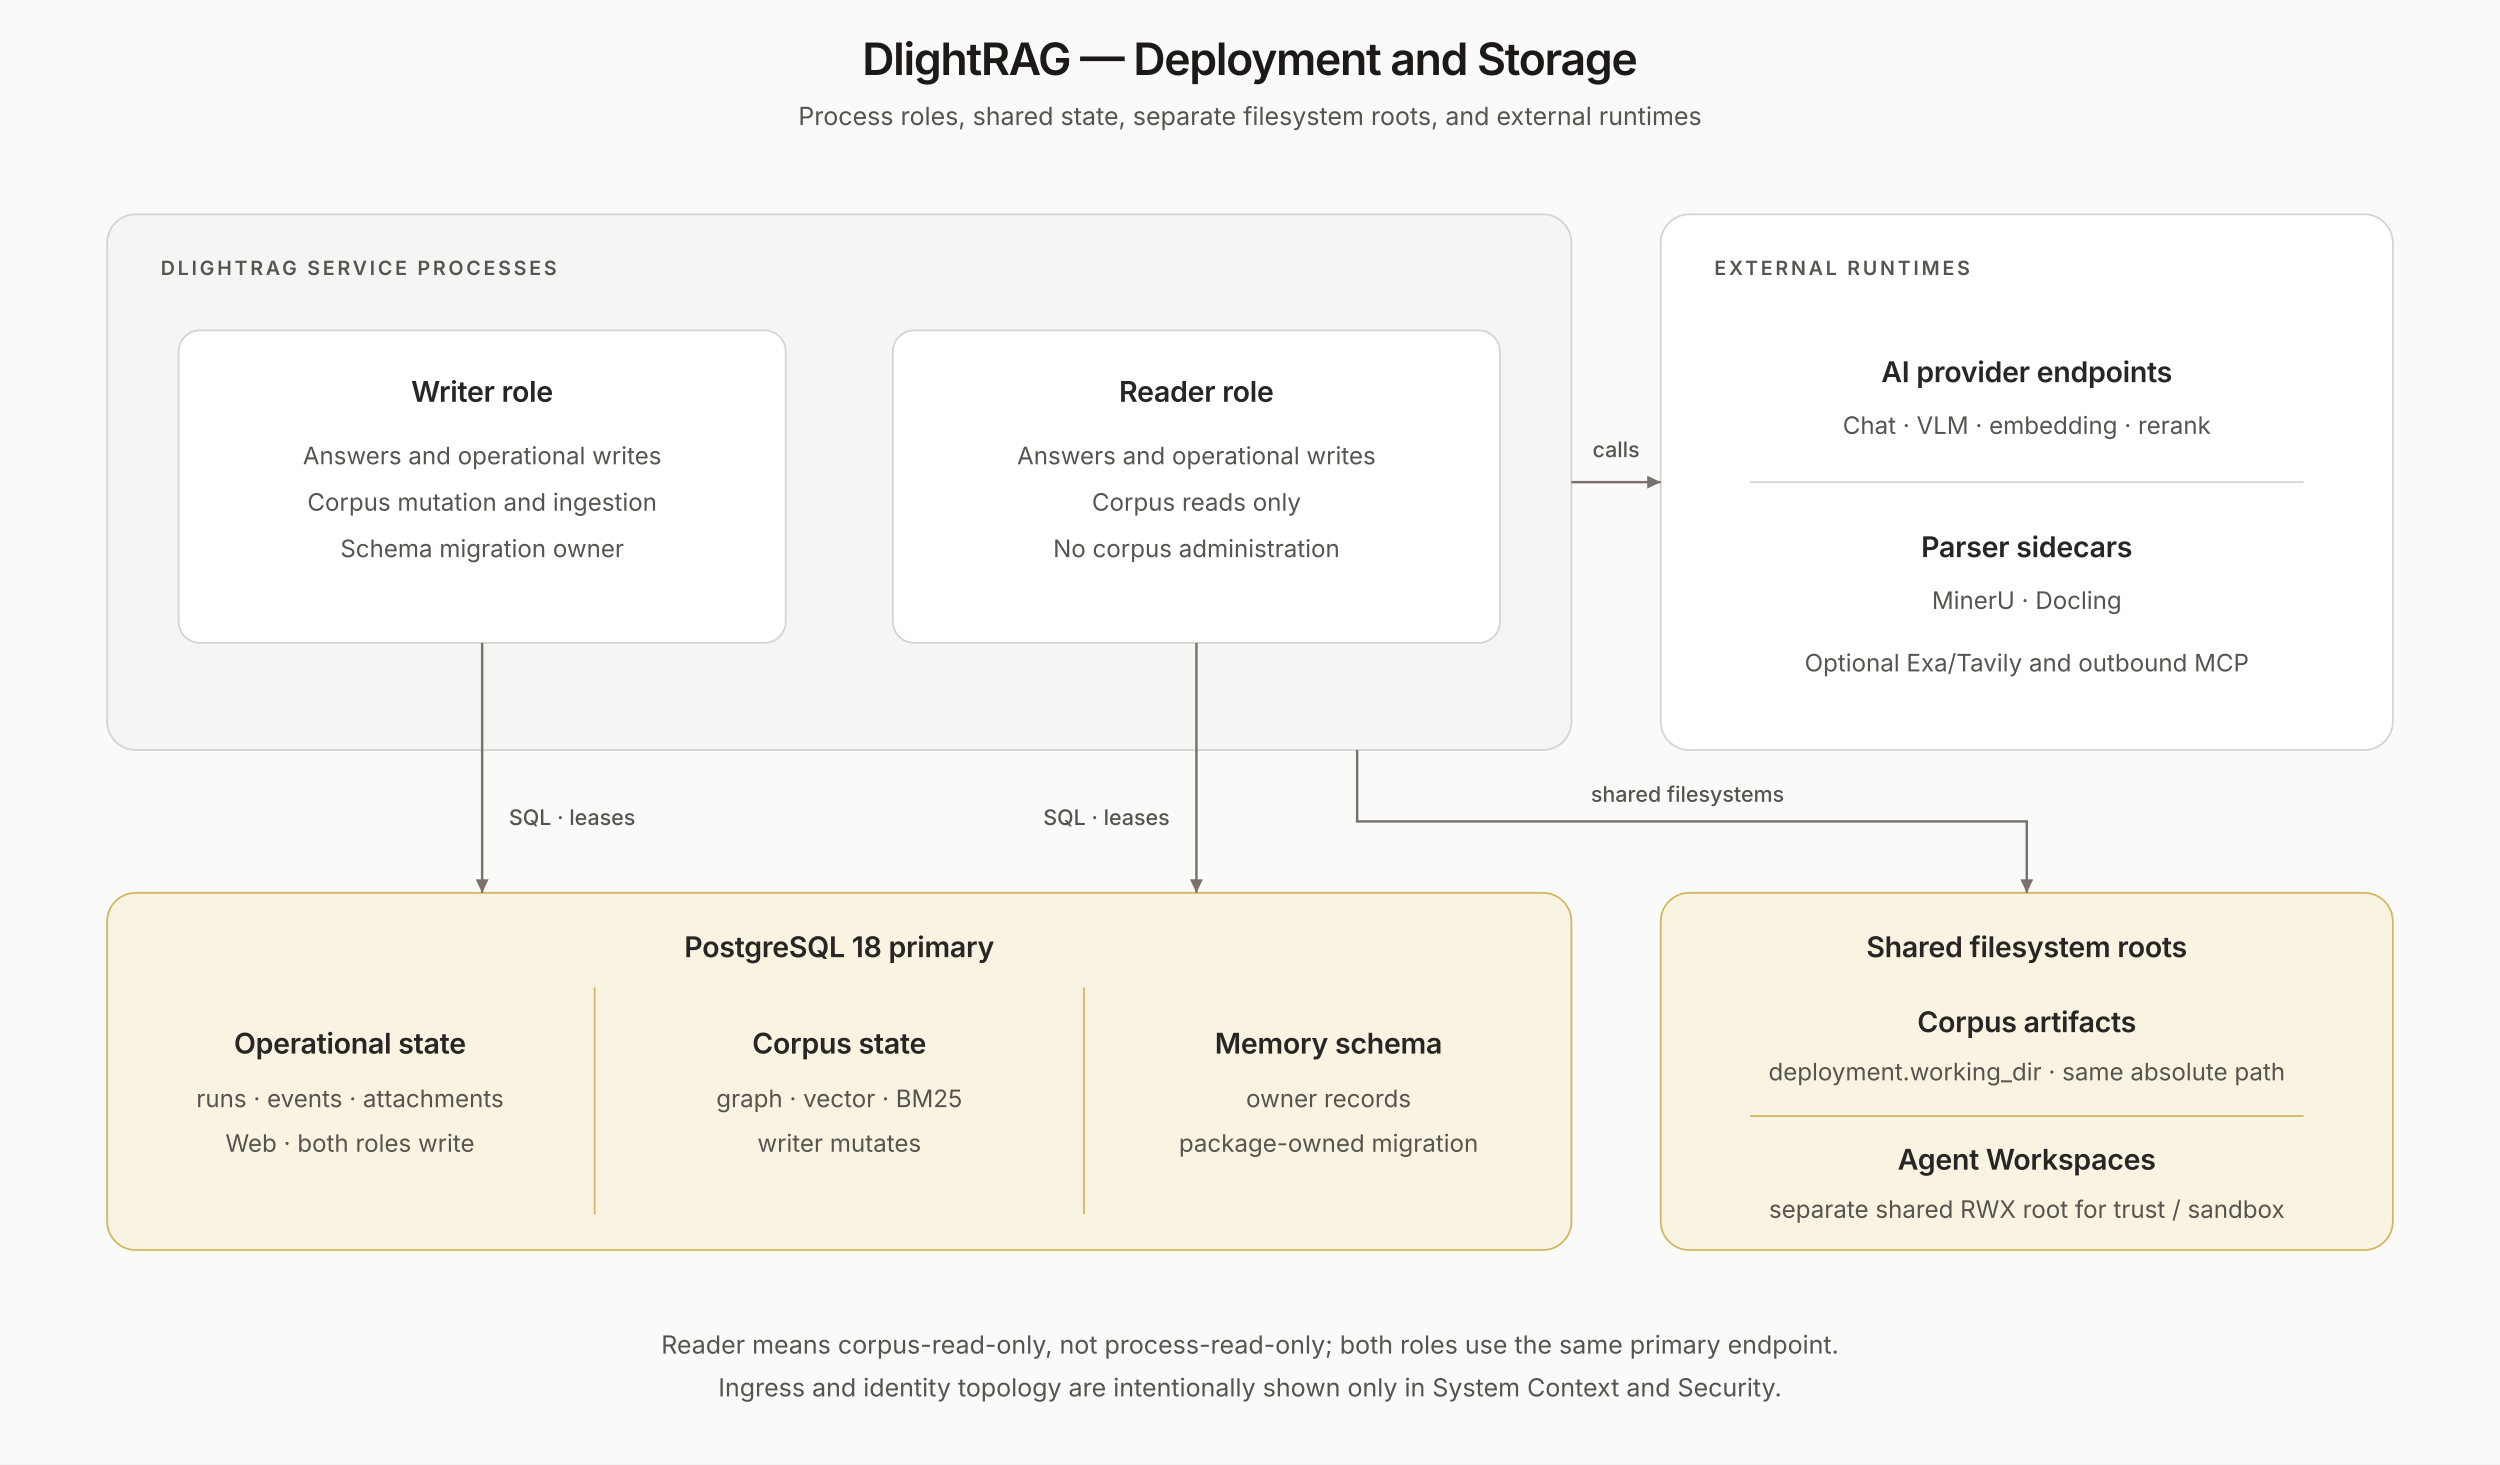
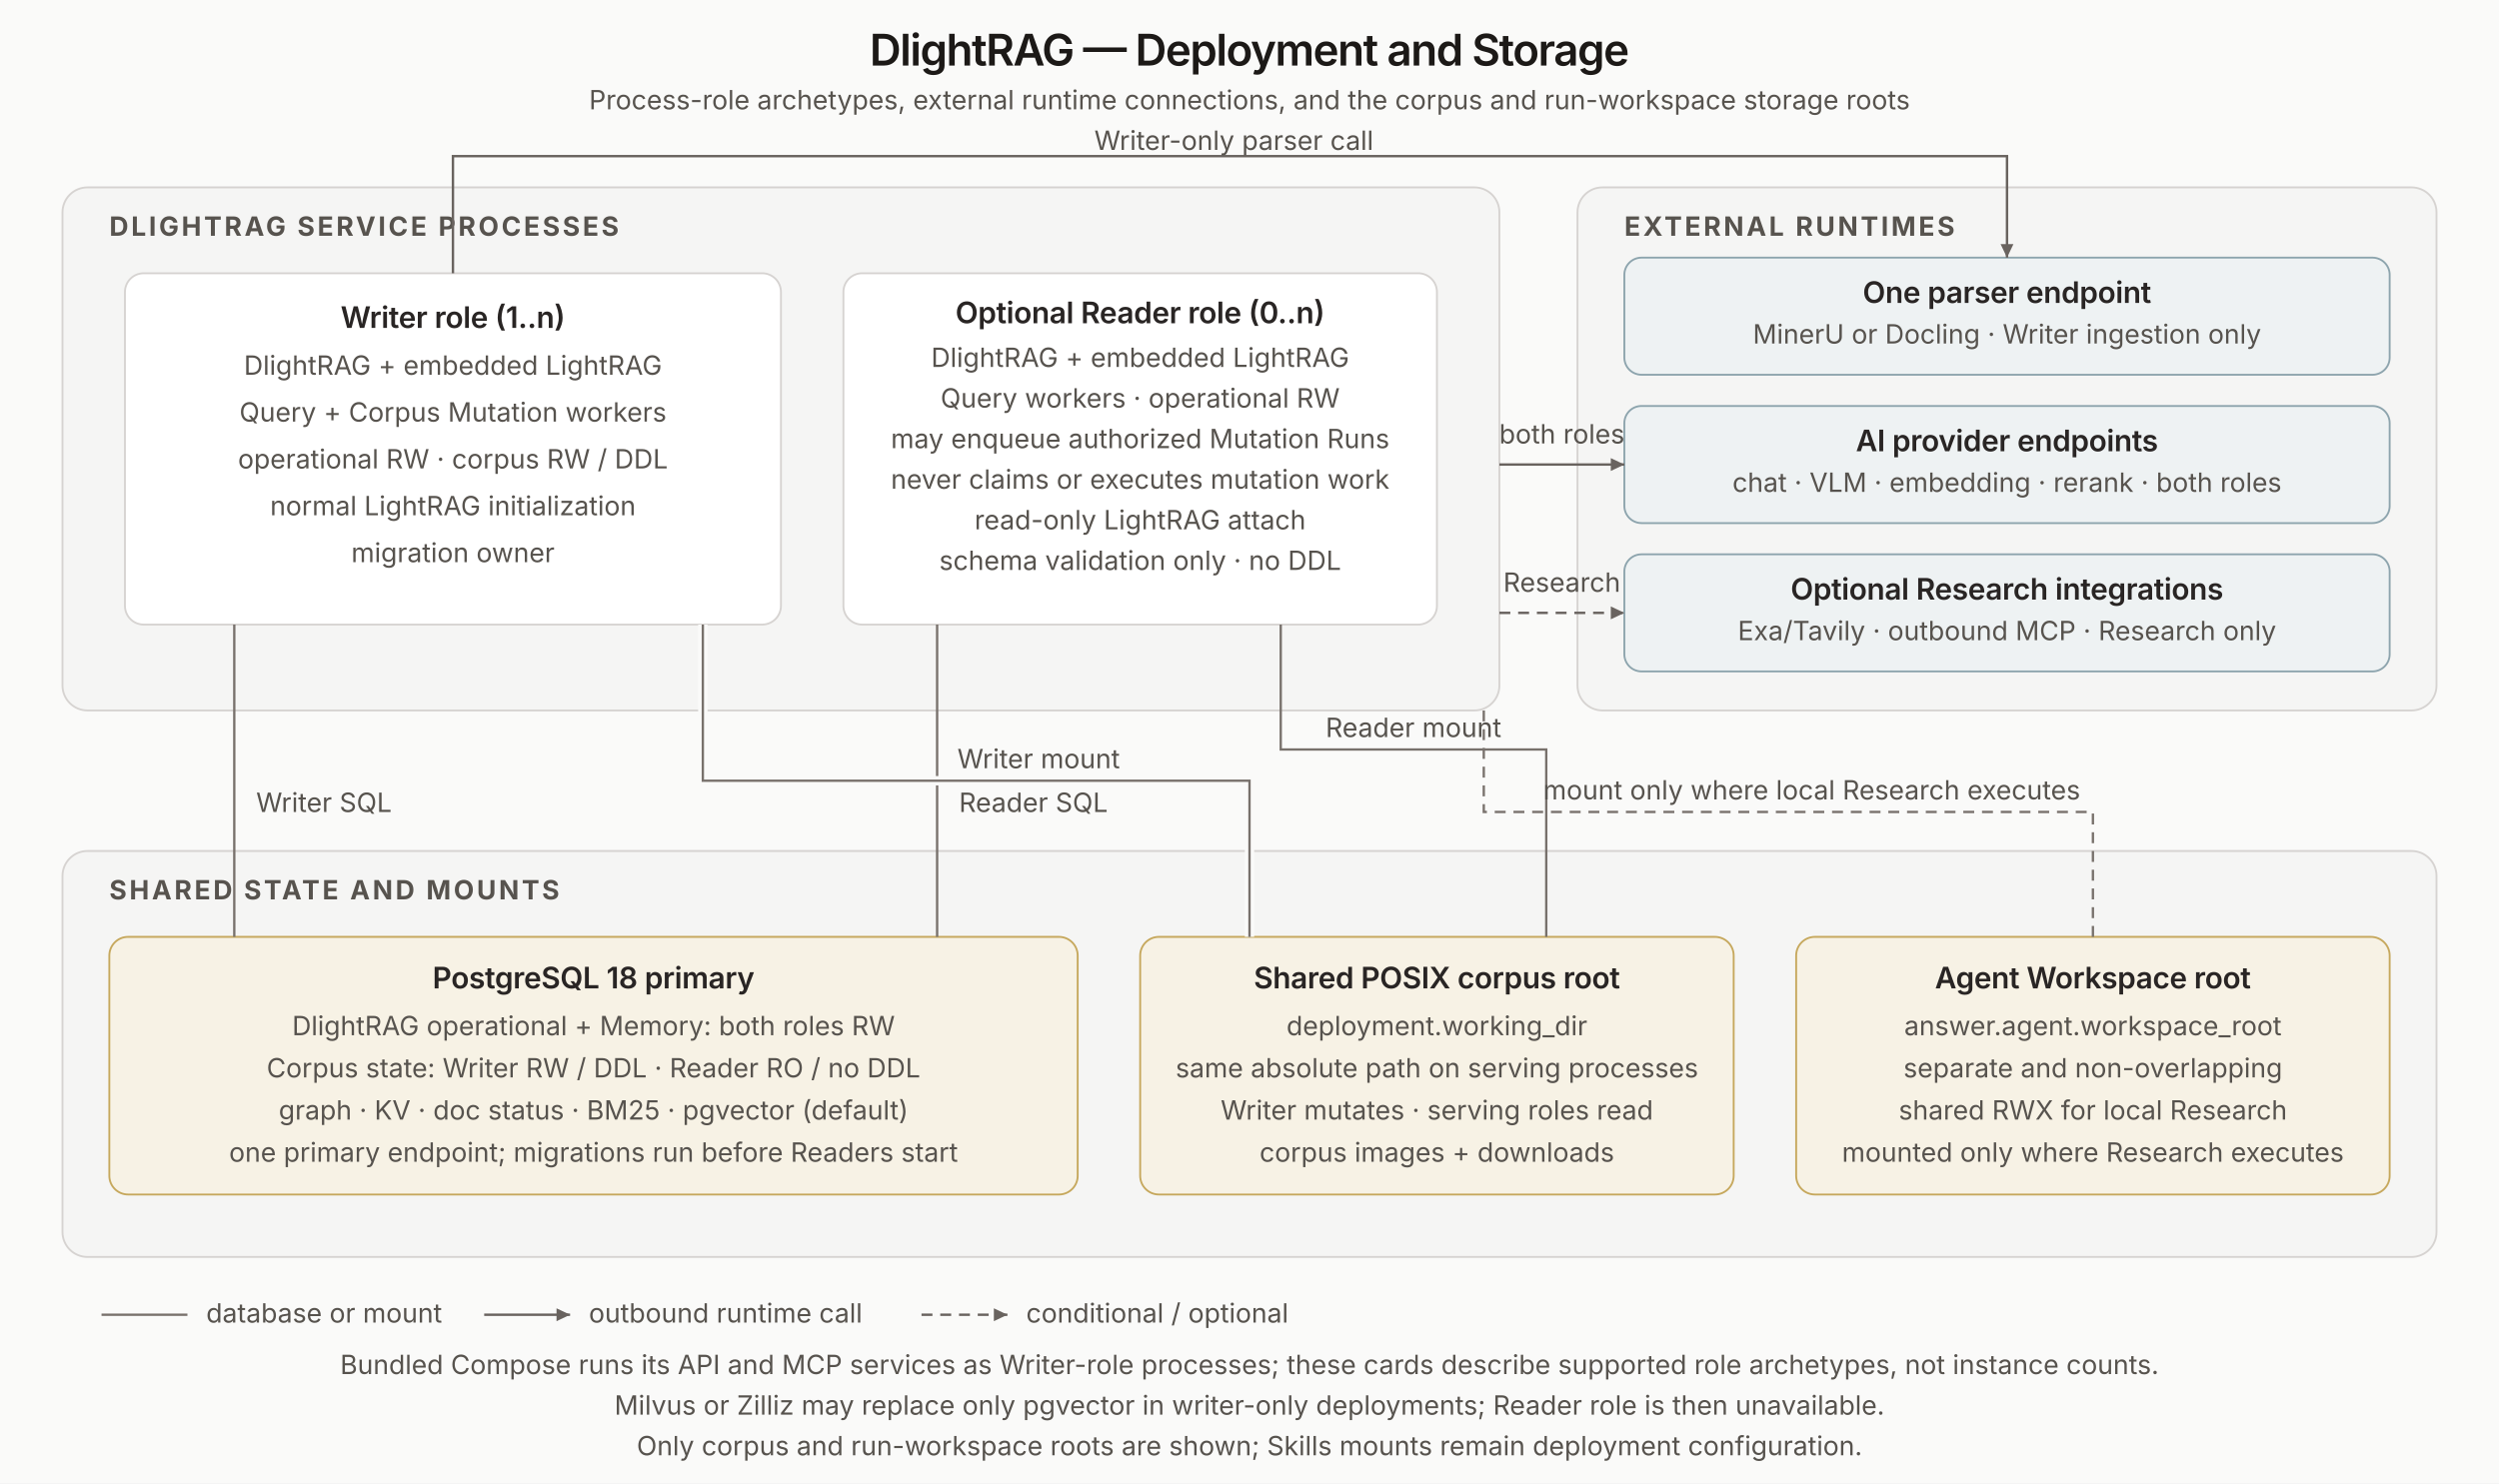
- <svg xmlns="http://www.w3.org/2000/svg" width="1400" height="820" viewBox="0 0 1400 820" role="img" aria-labelledby="title description">
+ <svg xmlns="http://www.w3.org/2000/svg" width="1600" height="950" viewBox="0 0 1600 950" role="img" aria-labelledby="deployment-title deployment-description">
  <defs>
-     <marker id="arrow" viewBox="0 0 10 10" refX="8" refY="5" markerWidth="7" markerHeight="7" orient="auto-start-reverse">
+     <marker id="deployment-arrow" viewBox="0 0 10 10" refX="8" refY="5" markerWidth="7" markerHeight="7" orient="auto">
      <path d="M 0 1.2 L 8 5 L 0 8.8 z" class="arrow-head" />
    </marker>
    <style>
      :root { color-scheme: light dark; }
      .canvas { fill: #fafaf9; }
-       .heading { fill: #1c1917; font: 600 25px ui-sans-serif, system-ui, -apple-system, "Segoe UI", sans-serif; letter-spacing: -0.03em; }
-       .subtitle, .note { fill: #57534e; font: 400 14px ui-sans-serif, system-ui, -apple-system, "Segoe UI", sans-serif; }
-       .group-title { fill: #57534e; font: 600 11px ui-sans-serif, system-ui, -apple-system, "Segoe UI", sans-serif; letter-spacing: 0.14em; }
-       .node-title { fill: #292524; font: 600 16px ui-sans-serif, system-ui, -apple-system, "Segoe UI", sans-serif; letter-spacing: -0.01em; }
-       .node-copy { fill: #57534e; font: 400 13.5px ui-sans-serif, system-ui, -apple-system, "Segoe UI", sans-serif; }
-       .edge-label { fill: #57534e; font: 500 12px ui-sans-serif, system-ui, -apple-system, "Segoe UI", sans-serif; }
-       .process-group { fill: #f5f5f4; stroke: #d6d3d1; stroke-width: 1; }
-       .process, .external { fill: #fff; stroke: #d6d3d1; stroke-width: 1; }
-       .store { fill: #f7de9d; fill-opacity: 0.24; stroke: #d2b661; stroke-width: 1; }
-       .divider { stroke: #d2b661; stroke-width: 1; }
-       .external-divider { stroke: #d6d3d1; stroke-width: 1; }
-       .edge { fill: none; stroke: #78716c; stroke-width: 1.35; marker-end: url(#arrow); }
-       .arrow-head { fill: #78716c; }
+       .group { fill: #f5f5f4; stroke: #d6d3d1; stroke-width: 1.2; }
+       .process { fill: #fff; stroke: #d6d3d1; stroke-width: 1.2; }
+       .store { fill: #f7f2e5; stroke: #c6a85d; stroke-width: 1.2; }
+       .external { fill: #eef2f3; stroke: #8da4ad; stroke-width: 1.2; }
+       .heading { fill: #1c1917; font: 600 28px ui-sans-serif, system-ui, -apple-system, "Segoe UI", sans-serif; letter-spacing: -0.03em; }
+       .subtitle, .note, .legend, .edge-label { fill: #57534e; font: 400 17px ui-sans-serif, system-ui, -apple-system, "Segoe UI", sans-serif; }
+       .group-title { fill: #57534e; font: 650 17px ui-sans-serif, system-ui, -apple-system, "Segoe UI", sans-serif; letter-spacing: 0.1em; }
+       .node-title { fill: #292524; font: 600 19px ui-sans-serif, system-ui, -apple-system, "Segoe UI", sans-serif; letter-spacing: -0.01em; }
+       .node-copy { fill: #57534e; font: 400 17px ui-sans-serif, system-ui, -apple-system, "Segoe UI", sans-serif; }
+       .connection { fill: none; stroke: #78716c; stroke-width: 1.5; }
+       .conditional-connection { fill: none; stroke: #78716c; stroke-width: 1.5; stroke-dasharray: 7 5; }
+       .call { fill: none; stroke: #69635f; stroke-width: 1.55; marker-end: url(#deployment-arrow); }
+       .optional-call { fill: none; stroke: #69635f; stroke-width: 1.55; stroke-dasharray: 7 5; marker-end: url(#deployment-arrow); }
+       .bridge { fill: none; stroke: #fafaf9; stroke-width: 6; }
+       .arrow-head { fill: #69635f; }
      @media (prefers-color-scheme: dark) {
        .canvas { fill: #0c0a09; }
+         .group { fill: #1c1917; stroke: #292524; }
+         .process { fill: #292524; stroke: #44403c; }
+         .store { fill: #342e1c; stroke: #8f783f; }
+         .external { fill: #17262b; stroke: #607c86; }
        .heading, .node-title { fill: #f5f5f4; }
-         .subtitle, .note, .edge-label { fill: #a8a29e; }
+         .subtitle, .note, .legend, .edge-label { fill: #a8a29e; }
        .group-title, .node-copy { fill: #d6d3d1; }
-         .process-group { fill: #1c1917; stroke: #292524; }
-         .process, .external { fill: #292524; stroke: #44403c; }
-         .store { fill: #574a24; fill-opacity: 0.55; stroke: #7e6c37; }
-         .divider { stroke: #7e6c37; }
-         .external-divider { stroke: #44403c; }
-         .edge { stroke: #78716c; }
-         .arrow-head { fill: #78716c; }
+         .connection, .conditional-connection { stroke: #a8a29e; }
+         .call, .optional-call { stroke: #a8a29e; }
+         .bridge { stroke: #0c0a09; }
+         .arrow-head { fill: #a8a29e; }
      }
    </style>
  </defs>
-   <rect class="canvas" width="1400" height="820" />
-   <text class="heading" x="700" y="42" text-anchor="middle">DlightRAG — Deployment and Storage</text>
-   <text class="subtitle" x="700" y="70" text-anchor="middle">Process roles, shared state, separate filesystem roots, and external runtimes</text>
-   <rect class="process-group" x="60" y="120" width="820" height="300" rx="16" />
-   <text class="group-title" x="90" y="154">DLIGHTRAG SERVICE PROCESSES</text>
-   <rect class="process" x="100" y="185" width="340" height="175" rx="12" />
-   <text class="node-title" x="270" y="225" text-anchor="middle">Writer role</text>
-   <text class="node-copy" x="270" y="260" text-anchor="middle">Answers and operational writes</text>
-   <text class="node-copy" x="270" y="286" text-anchor="middle">Corpus mutation and ingestion</text>
-   <text class="node-copy" x="270" y="312" text-anchor="middle">Schema migration owner</text>
-   <rect class="process" x="500" y="185" width="340" height="175" rx="12" />
-   <text class="node-title" x="670" y="225" text-anchor="middle">Reader role</text>
-   <text class="node-copy" x="670" y="260" text-anchor="middle">Answers and operational writes</text>
-   <text class="node-copy" x="670" y="286" text-anchor="middle">Corpus reads only</text>
-   <text class="node-copy" x="670" y="312" text-anchor="middle">No corpus administration</text>
-   <rect class="external" x="930" y="120" width="410" height="300" rx="16" />
-   <text class="group-title" x="960" y="154">EXTERNAL RUNTIMES</text>
-   <text class="node-title" x="1135" y="214" text-anchor="middle">AI provider endpoints</text>
-   <text class="node-copy" x="1135" y="243" text-anchor="middle">Chat · VLM · embedding · rerank</text>
-   <line class="external-divider" x1="980" y1="270" x2="1290" y2="270" />
-   <text class="node-title" x="1135" y="312" text-anchor="middle">Parser sidecars</text>
-   <text class="node-copy" x="1135" y="341" text-anchor="middle">MinerU · Docling</text>
-   <text class="node-copy" x="1135" y="376" text-anchor="middle">Optional Exa/Tavily and outbound MCP</text>
-   <rect class="store" x="60" y="500" width="820" height="200" rx="16" />
-   <text class="node-title" x="470" y="536" text-anchor="middle">PostgreSQL 18 primary</text>
-   <line class="divider" x1="333" y1="553" x2="333" y2="680" />
-   <line class="divider" x1="607" y1="553" x2="607" y2="680" />
-   <text class="node-title" x="196" y="590" text-anchor="middle">Operational state</text>
-   <text class="node-copy" x="196" y="620" text-anchor="middle">runs · events · attachments</text>
-   <text class="node-copy" x="196" y="645" text-anchor="middle">Web · both roles write</text>
-   <text class="node-title" x="470" y="590" text-anchor="middle">Corpus state</text>
-   <text class="node-copy" x="470" y="620" text-anchor="middle">graph · vector · BM25</text>
-   <text class="node-copy" x="470" y="645" text-anchor="middle">writer mutates</text>
-   <text class="node-title" x="744" y="590" text-anchor="middle">Memory schema</text>
-   <text class="node-copy" x="744" y="620" text-anchor="middle">owner records</text>
-   <text class="node-copy" x="744" y="645" text-anchor="middle">package-owned migration</text>
-   <rect class="store" x="930" y="500" width="410" height="200" rx="16" />
-   <text class="node-title" x="1135" y="536" text-anchor="middle">Shared filesystem roots</text>
-   <text class="node-title" x="1135" y="578" text-anchor="middle">Corpus artifacts</text>
-   <text class="node-copy" x="1135" y="605" text-anchor="middle">deployment.working_dir · same absolute path</text>
-   <line class="divider" x1="980" y1="625" x2="1290" y2="625" />
-   <text class="node-title" x="1135" y="655" text-anchor="middle">Agent Workspaces</text>
-   <text class="node-copy" x="1135" y="682" text-anchor="middle">separate shared RWX root for trust / sandbox</text>
-   <path class="edge" d="M 270 360 V 500" />
-   <text class="edge-label" x="285" y="462">SQL · leases</text>
-   <path class="edge" d="M 670 360 V 500" />
-   <text class="edge-label" x="655" y="462" text-anchor="end">SQL · leases</text>
-   <path class="edge" d="M 760 420 V 460 H 1135 V 500" />
-   <text class="edge-label" x="945" y="449" text-anchor="middle">shared filesystems</text>
-   <path class="edge" d="M 880 270 H 930" />
-   <text class="edge-label" x="905" y="256" text-anchor="middle">calls</text>
-   <text class="note" x="700" y="758" text-anchor="middle">Reader means corpus-read-only, not process-read-only; both roles use the same primary endpoint.</text>
-   <text class="note" x="700" y="782" text-anchor="middle">Ingress and identity topology are intentionally shown only in System Context and Security.</text>
+   <rect class="canvas" width="1600" height="950" />
+   <text class="heading" x="800" y="42" text-anchor="middle">DlightRAG — Deployment and Storage</text>
+   <text class="subtitle" x="800" y="70" text-anchor="middle">Process-role archetypes, external runtime connections, and the corpus and run-workspace storage roots</text>
+   <rect class="group" x="40" y="120" width="920" height="335" rx="16" />
+   <text class="group-title" x="70" y="151">DLIGHTRAG SERVICE PROCESSES</text>
+   <rect class="process" x="80" y="175" width="420" height="225" rx="12" />
+   <text class="node-title" x="290" y="210" text-anchor="middle">Writer role (1..n)</text>
+   <text class="node-copy" x="290" y="240" text-anchor="middle">DlightRAG + embedded LightRAG</text>
+   <text class="node-copy" x="290" y="270" text-anchor="middle">Query + Corpus Mutation workers</text>
+   <text class="node-copy" x="290" y="300" text-anchor="middle">operational RW · corpus RW / DDL</text>
+   <text class="node-copy" x="290" y="330" text-anchor="middle">normal LightRAG initialization</text>
+   <text class="node-copy" x="290" y="360" text-anchor="middle">migration owner</text>
+   <rect class="process" x="540" y="175" width="380" height="225" rx="12" />
+   <text class="node-title" x="730" y="207" text-anchor="middle">Optional Reader role (0..n)</text>
+   <text class="node-copy" x="730" y="235" text-anchor="middle">DlightRAG + embedded LightRAG</text>
+   <text class="node-copy" x="730" y="261" text-anchor="middle">Query workers · operational RW</text>
+   <text class="node-copy" x="730" y="287" text-anchor="middle">may enqueue authorized Mutation Runs</text>
+   <text class="node-copy" x="730" y="313" text-anchor="middle">never claims or executes mutation work</text>
+   <text class="node-copy" x="730" y="339" text-anchor="middle">read-only LightRAG attach</text>
+   <text class="node-copy" x="730" y="365" text-anchor="middle">schema validation only · no DDL</text>
+   <rect class="group" x="1010" y="120" width="550" height="335" rx="16" />
+   <text class="group-title" x="1040" y="151">EXTERNAL RUNTIMES</text>
+   <rect class="external" x="1040" y="165" width="490" height="75" rx="11" />
+   <text class="node-title" x="1285" y="194" text-anchor="middle">One parser endpoint</text>
+   <text class="node-copy" x="1285" y="220" text-anchor="middle">MinerU or Docling · Writer ingestion only</text>
+   <rect class="external" x="1040" y="260" width="490" height="75" rx="11" />
+   <text class="node-title" x="1285" y="289" text-anchor="middle">AI provider endpoints</text>
+   <text class="node-copy" x="1285" y="315" text-anchor="middle">chat · VLM · embedding · rerank · both roles</text>
+   <rect class="external" x="1040" y="355" width="490" height="75" rx="11" />
+   <text class="node-title" x="1285" y="384" text-anchor="middle">Optional Research integrations</text>
+   <text class="node-copy" x="1285" y="410" text-anchor="middle">Exa/Tavily · outbound MCP · Research only</text>
+   <path class="call" d="M 290 175 V 100 H 1285 V 165" />
+   <text class="edge-label" x="790" y="96" text-anchor="middle">Writer-only parser call</text>
+   <path class="call" d="M 960 297.5 H 1040" />
+   <text class="edge-label" x="1000" y="284" text-anchor="middle">both roles</text>
+   <path class="optional-call" d="M 960 392.5 H 1040" />
+   <text class="edge-label" x="1000" y="379" text-anchor="middle">Research</text>
+   <rect class="group" x="40" y="545" width="1520" height="260" rx="16" />
+   <text class="group-title" x="70" y="576">SHARED STATE AND MOUNTS</text>
+   <rect class="store" x="70" y="600" width="620" height="165" rx="12" />
+   <text class="node-title" x="380" y="633" text-anchor="middle">PostgreSQL 18 primary</text>
+   <text class="node-copy" x="380" y="663" text-anchor="middle">DlightRAG operational + Memory: both roles RW</text>
+   <text class="node-copy" x="380" y="690" text-anchor="middle">Corpus state: Writer RW / DDL · Reader RO / no DDL</text>
+   <text class="node-copy" x="380" y="717" text-anchor="middle">graph · KV · doc status · BM25 · pgvector (default)</text>
+   <text class="node-copy" x="380" y="744" text-anchor="middle">one primary endpoint; migrations run before Readers start</text>
+   <rect class="store" x="730" y="600" width="380" height="165" rx="12" />
+   <text class="node-title" x="920" y="633" text-anchor="middle">Shared POSIX corpus root</text>
+   <text class="node-copy" x="920" y="663" text-anchor="middle">deployment.working_dir</text>
+   <text class="node-copy" x="920" y="690" text-anchor="middle">same absolute path on serving processes</text>
+   <text class="node-copy" x="920" y="717" text-anchor="middle">Writer mutates · serving roles read</text>
+   <text class="node-copy" x="920" y="744" text-anchor="middle">corpus images + downloads</text>
+   <rect class="store" x="1150" y="600" width="380" height="165" rx="12" />
+   <text class="node-title" x="1340" y="633" text-anchor="middle">Agent Workspace root</text>
+   <text class="node-copy" x="1340" y="663" text-anchor="middle">answer.agent.workspace_root</text>
+   <text class="node-copy" x="1340" y="690" text-anchor="middle">separate and non-overlapping</text>
+   <text class="node-copy" x="1340" y="717" text-anchor="middle">shared RWX for local Research</text>
+   <text class="node-copy" x="1340" y="744" text-anchor="middle">mounted only where Research executes</text>
+   <path class="connection" d="M 150 400 V 600" />
+   <text class="edge-label" x="164" y="520">Writer SQL</text>
+   <path class="connection" d="M 600 400 V 600" />
+   <text class="edge-label" x="614" y="520">Reader SQL</text>
+   <path class="connection" d="M 450 400 V 500 H 800 V 600" />
+   <path class="bridge" d="M 450 400 V 500 H 800 V 600" />
+   <path class="connection" d="M 450 400 V 500 H 800 V 600" />
+   <text class="edge-label" x="665" y="492" text-anchor="middle">Writer mount</text>
+   <path class="connection" d="M 820 400 V 480 H 990 V 600" />
+   <text class="edge-label" x="905" y="472" text-anchor="middle">Reader mount</text>
+   <path class="conditional-connection" d="M 950 455 V 520 H 1340 V 600" />
+   <text class="edge-label" x="1160" y="512" text-anchor="middle">mount only where local Research executes</text>
+   <path class="connection" d="M 65 842 H 120" />
+   <text class="legend" x="132" y="847">database or mount</text>
+   <path class="call" d="M 310 842 H 365" />
+   <text class="legend" x="377" y="847">outbound runtime call</text>
+   <path class="optional-call" d="M 590 842 H 645" />
+   <text class="legend" x="657" y="847">conditional / optional</text>
+   <text class="note" x="800" y="880" text-anchor="middle">Bundled Compose runs its API and MCP services as Writer-role processes; these cards describe supported role archetypes, not instance counts.</text>
+   <text class="note" x="800" y="906" text-anchor="middle">Milvus or Zilliz may replace only pgvector in writer-only deployments; Reader role is then unavailable.</text>
+   <text class="note" x="800" y="932" text-anchor="middle">Only corpus and run-workspace roots are shown; Skills mounts remain deployment configuration.</text>
</svg>
